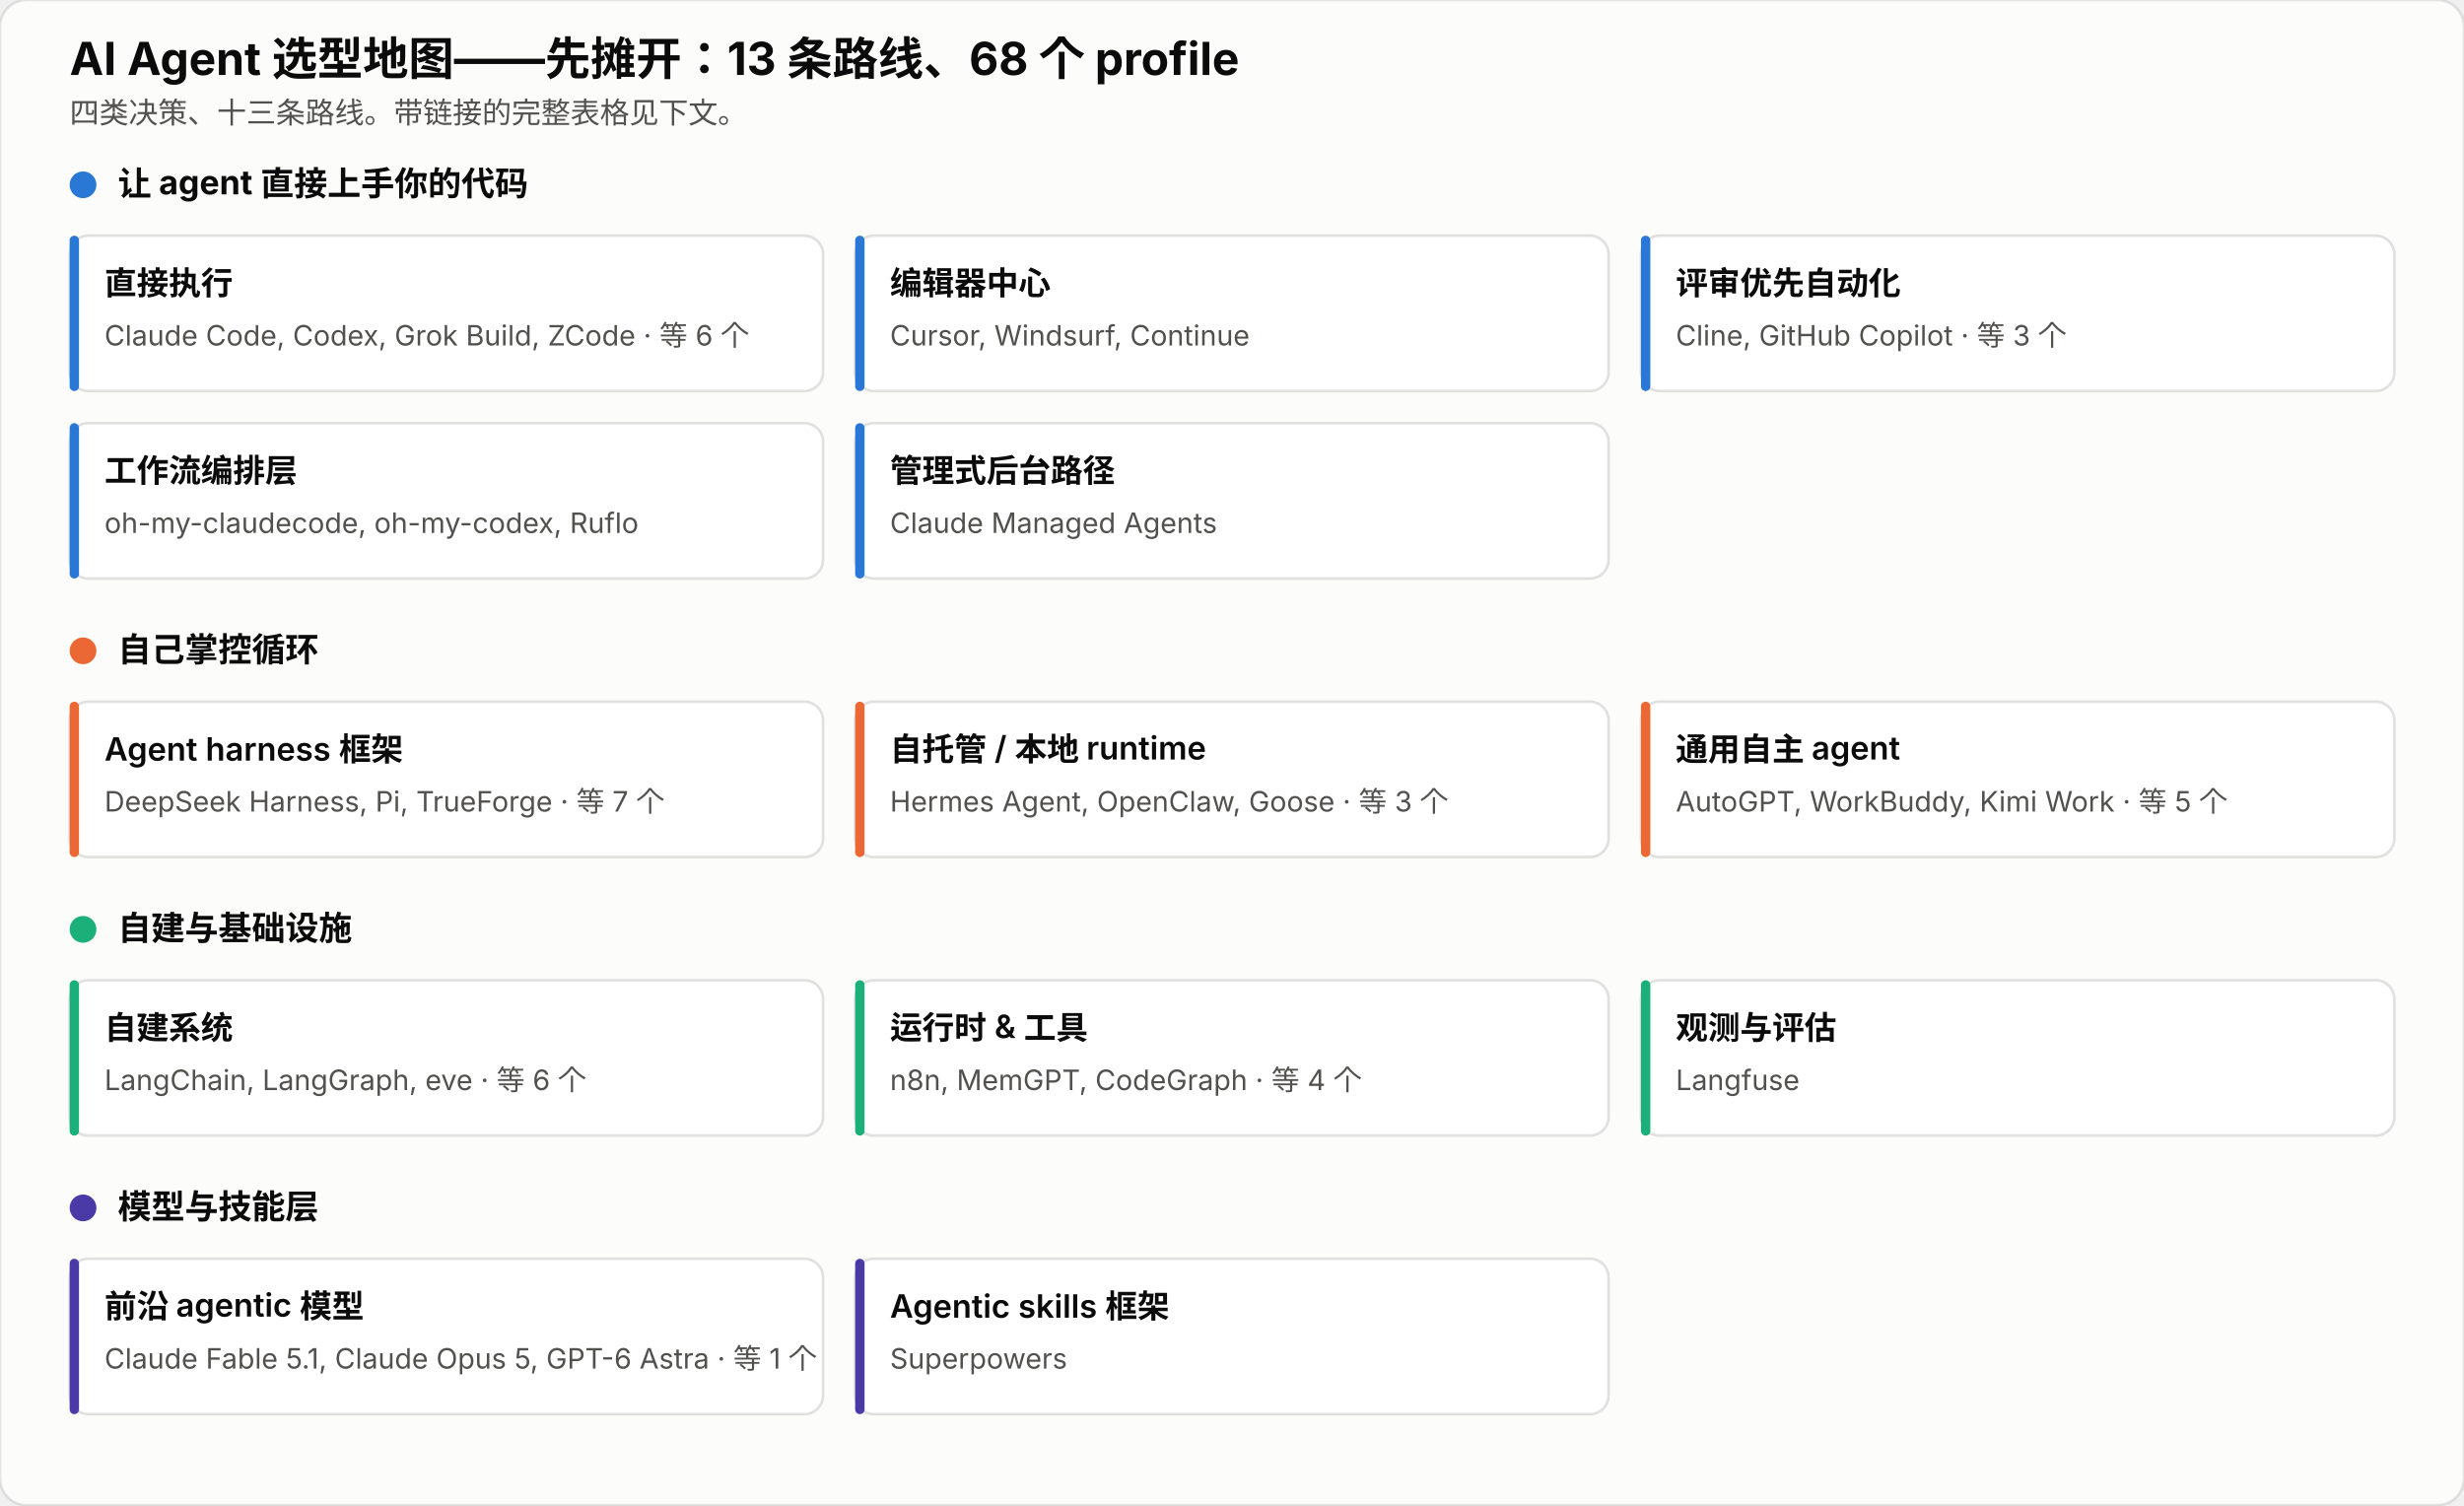
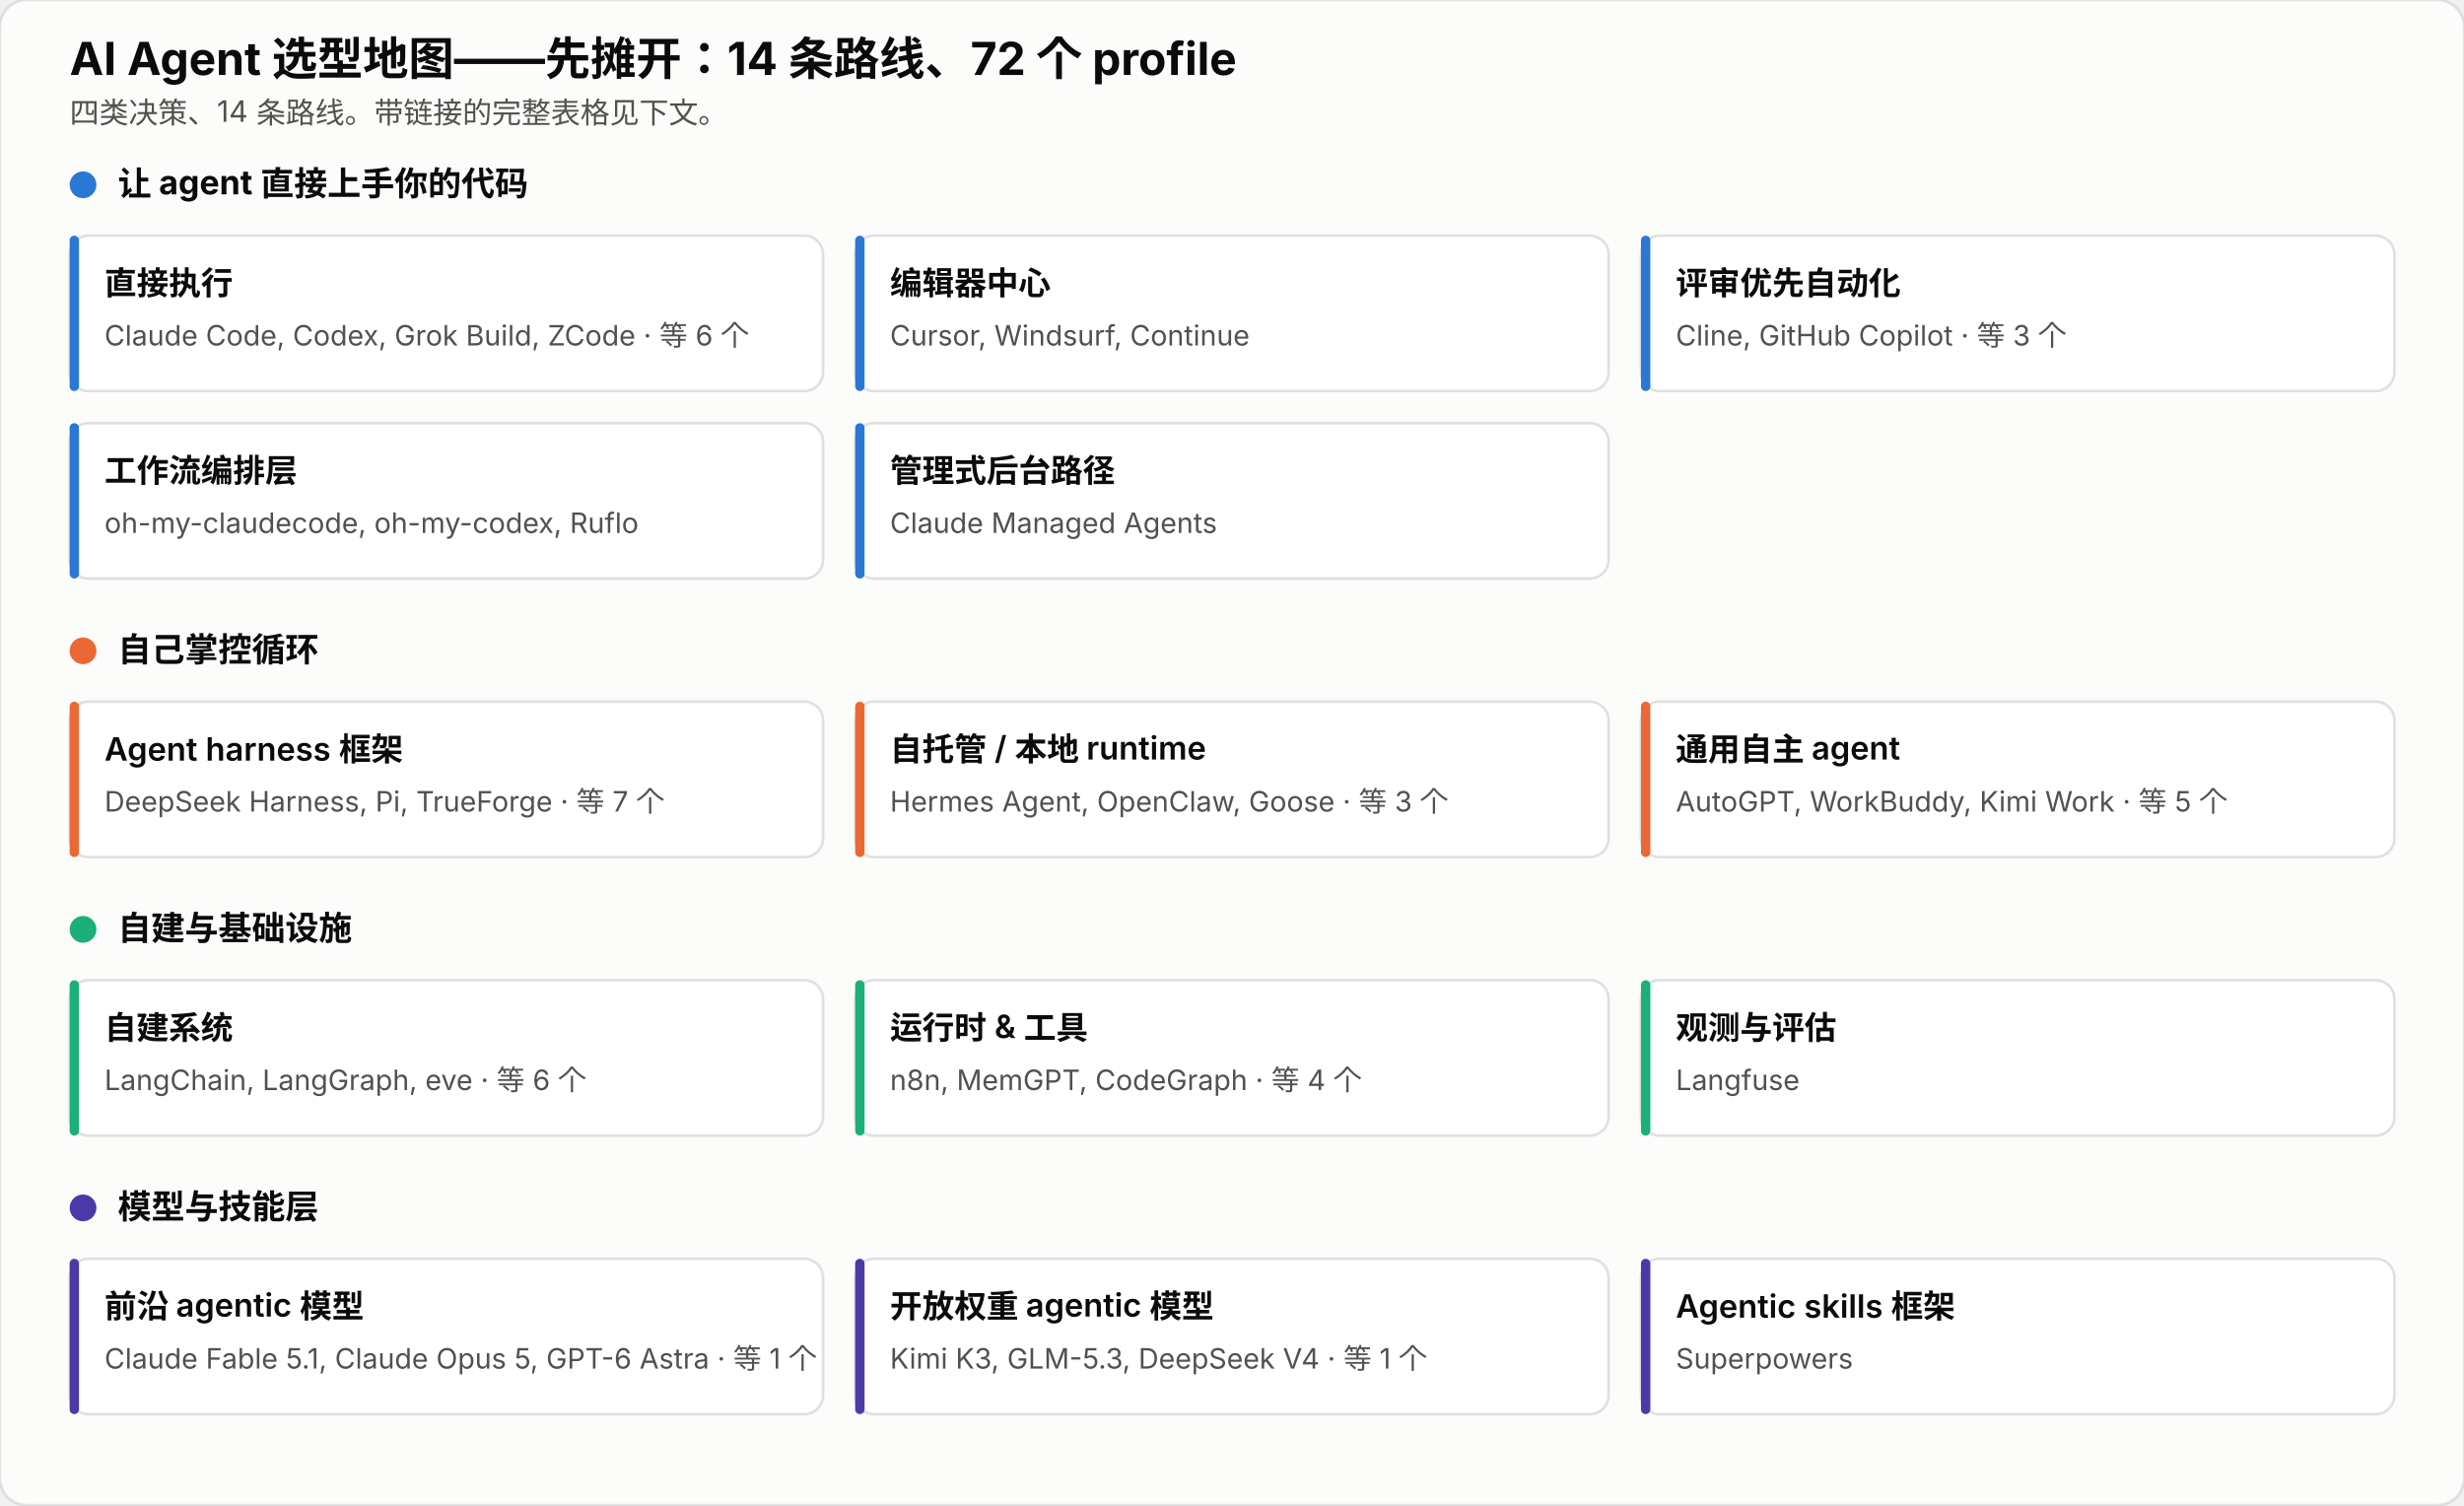
<svg xmlns="http://www.w3.org/2000/svg" width="920" height="562" viewBox="0 0 920 562" font-family="system-ui, -apple-system, sans-serif">
  <rect width="920" height="562" rx="10" fill="#fcfcfb" stroke="rgba(11,11,11,0.10)" />
-   <text x="26" y="28" font-size="17" font-weight="700" fill="#0b0b0b">AI Agent 选型地图——先摊开：13 条路线、68 个 profile</text>
-   <text x="26" y="46" font-size="11" fill="#52514e">四类决策、十三条路线。带链接的完整表格见下文。</text>
+   <text x="26" y="28" font-size="17" font-weight="700" fill="#0b0b0b">AI Agent 选型地图——先摊开：14 条路线、72 个 profile</text>
+   <text x="26" y="46" font-size="11" fill="#52514e">四类决策、14 条路线。带链接的完整表格见下文。</text>
  <circle cx="31" cy="69" r="5" fill="#2a78d6" />
  <text x="44" y="73" font-size="12.5" font-weight="700" fill="#0b0b0b">让 agent 直接上手你的代码</text>
  <rect x="26.0" y="88.0" width="281.3" height="58" rx="7" fill="#ffffff" stroke="rgba(11,11,11,0.12)" />
  <rect x="26.0" y="88.0" width="3.5" height="58" rx="1.75" fill="#2a78d6" />
  <text x="39.0" y="110.0" font-size="12" font-weight="600" fill="#0b0b0b">直接执行</text>
  <text x="39.0" y="129.0" font-size="10.5" fill="#52514e">Claude Code, Codex, Grok Build, ZCode · 等 6 个</text>
  <rect x="319.3" y="88.0" width="281.3" height="58" rx="7" fill="#ffffff" stroke="rgba(11,11,11,0.12)" />
  <rect x="319.3" y="88.0" width="3.5" height="58" rx="1.75" fill="#2a78d6" />
  <text x="332.3" y="110.0" font-size="12" font-weight="600" fill="#0b0b0b">编辑器中心</text>
  <text x="332.3" y="129.0" font-size="10.5" fill="#52514e">Cursor, Windsurf, Continue</text>
  <rect x="612.7" y="88.0" width="281.3" height="58" rx="7" fill="#ffffff" stroke="rgba(11,11,11,0.12)" />
  <rect x="612.7" y="88.0" width="3.5" height="58" rx="1.75" fill="#2a78d6" />
  <text x="625.7" y="110.0" font-size="12" font-weight="600" fill="#0b0b0b">评审优先自动化</text>
  <text x="625.7" y="129.0" font-size="10.5" fill="#52514e">Cline, GitHub Copilot · 等 3 个</text>
  <rect x="26.0" y="158.0" width="281.3" height="58" rx="7" fill="#ffffff" stroke="rgba(11,11,11,0.12)" />
  <rect x="26.0" y="158.0" width="3.5" height="58" rx="1.75" fill="#2a78d6" />
  <text x="39.0" y="180.0" font-size="12" font-weight="600" fill="#0b0b0b">工作流编排层</text>
  <text x="39.0" y="199.0" font-size="10.5" fill="#52514e">oh-my-claudecode, oh-my-codex, Ruflo</text>
  <rect x="319.3" y="158.0" width="281.3" height="58" rx="7" fill="#ffffff" stroke="rgba(11,11,11,0.12)" />
  <rect x="319.3" y="158.0" width="3.5" height="58" rx="1.75" fill="#2a78d6" />
  <text x="332.3" y="180.0" font-size="12" font-weight="600" fill="#0b0b0b">管理式后台路径</text>
  <text x="332.3" y="199.0" font-size="10.5" fill="#52514e">Claude Managed Agents</text>
  <circle cx="31" cy="243" r="5" fill="#eb6834" />
  <text x="44" y="247" font-size="12.5" font-weight="700" fill="#0b0b0b">自己掌控循环</text>
  <rect x="26.0" y="262.0" width="281.3" height="58" rx="7" fill="#ffffff" stroke="rgba(11,11,11,0.12)" />
  <rect x="26.0" y="262.0" width="3.5" height="58" rx="1.75" fill="#eb6834" />
  <text x="39.0" y="284.0" font-size="12" font-weight="600" fill="#0b0b0b">Agent harness 框架</text>
  <text x="39.0" y="303.0" font-size="10.5" fill="#52514e">DeepSeek Harness, Pi, TrueForge · 等 7 个</text>
  <rect x="319.3" y="262.0" width="281.3" height="58" rx="7" fill="#ffffff" stroke="rgba(11,11,11,0.12)" />
  <rect x="319.3" y="262.0" width="3.5" height="58" rx="1.75" fill="#eb6834" />
  <text x="332.3" y="284.0" font-size="12" font-weight="600" fill="#0b0b0b">自托管 / 本地 runtime</text>
  <text x="332.3" y="303.0" font-size="10.5" fill="#52514e">Hermes Agent, OpenClaw, Goose · 等 3 个</text>
  <rect x="612.7" y="262.0" width="281.3" height="58" rx="7" fill="#ffffff" stroke="rgba(11,11,11,0.12)" />
  <rect x="612.7" y="262.0" width="3.5" height="58" rx="1.75" fill="#eb6834" />
  <text x="625.7" y="284.0" font-size="12" font-weight="600" fill="#0b0b0b">通用自主 agent</text>
  <text x="625.7" y="303.0" font-size="10.5" fill="#52514e">AutoGPT, WorkBuddy, Kimi Work · 等 5 个</text>
  <circle cx="31" cy="347" r="5" fill="#1baf7a" />
  <text x="44" y="351" font-size="12.5" font-weight="700" fill="#0b0b0b">自建与基础设施</text>
  <rect x="26.0" y="366.0" width="281.3" height="58" rx="7" fill="#ffffff" stroke="rgba(11,11,11,0.12)" />
  <rect x="26.0" y="366.0" width="3.5" height="58" rx="1.75" fill="#1baf7a" />
  <text x="39.0" y="388.0" font-size="12" font-weight="600" fill="#0b0b0b">自建系统</text>
  <text x="39.0" y="407.0" font-size="10.5" fill="#52514e">LangChain, LangGraph, eve · 等 6 个</text>
  <rect x="319.3" y="366.0" width="281.3" height="58" rx="7" fill="#ffffff" stroke="rgba(11,11,11,0.12)" />
  <rect x="319.3" y="366.0" width="3.5" height="58" rx="1.75" fill="#1baf7a" />
  <text x="332.3" y="388.0" font-size="12" font-weight="600" fill="#0b0b0b">运行时 &amp; 工具</text>
  <text x="332.3" y="407.0" font-size="10.5" fill="#52514e">n8n, MemGPT, CodeGraph · 等 4 个</text>
  <rect x="612.7" y="366.0" width="281.3" height="58" rx="7" fill="#ffffff" stroke="rgba(11,11,11,0.12)" />
  <rect x="612.7" y="366.0" width="3.5" height="58" rx="1.75" fill="#1baf7a" />
  <text x="625.7" y="388.0" font-size="12" font-weight="600" fill="#0b0b0b">观测与评估</text>
  <text x="625.7" y="407.0" font-size="10.5" fill="#52514e">Langfuse</text>
  <circle cx="31" cy="451" r="5" fill="#4a3aa7" />
  <text x="44" y="455" font-size="12.5" font-weight="700" fill="#0b0b0b">模型与技能层</text>
  <rect x="26.0" y="470.0" width="281.3" height="58" rx="7" fill="#ffffff" stroke="rgba(11,11,11,0.12)" />
  <rect x="26.0" y="470.0" width="3.5" height="58" rx="1.75" fill="#4a3aa7" />
  <text x="39.0" y="492.0" font-size="12" font-weight="600" fill="#0b0b0b">前沿 agentic 模型</text>
  <text x="39.0" y="511.0" font-size="10.5" fill="#52514e">Claude Fable 5.1, Claude Opus 5, GPT-6 Astra · 等 1 个</text>
  <rect x="319.3" y="470.0" width="281.3" height="58" rx="7" fill="#ffffff" stroke="rgba(11,11,11,0.12)" />
  <rect x="319.3" y="470.0" width="3.5" height="58" rx="1.75" fill="#4a3aa7" />
-   <text x="332.3" y="492.0" font-size="12" font-weight="600" fill="#0b0b0b">Agentic skills 框架</text>
-   <text x="332.3" y="511.0" font-size="10.5" fill="#52514e">Superpowers</text>
+   <text x="332.3" y="492.0" font-size="12" font-weight="600" fill="#0b0b0b">开放权重 agentic 模型</text>
+   <text x="332.3" y="511.0" font-size="10.5" fill="#52514e">Kimi K3, GLM-5.3, DeepSeek V4 · 等 1 个</text>
+   <rect x="612.7" y="470.0" width="281.3" height="58" rx="7" fill="#ffffff" stroke="rgba(11,11,11,0.12)" />
+   <rect x="612.7" y="470.0" width="3.5" height="58" rx="1.75" fill="#4a3aa7" />
+   <text x="625.7" y="492.0" font-size="12" font-weight="600" fill="#0b0b0b">Agentic skills 框架</text>
+   <text x="625.7" y="511.0" font-size="10.5" fill="#52514e">Superpowers</text>
</svg>
